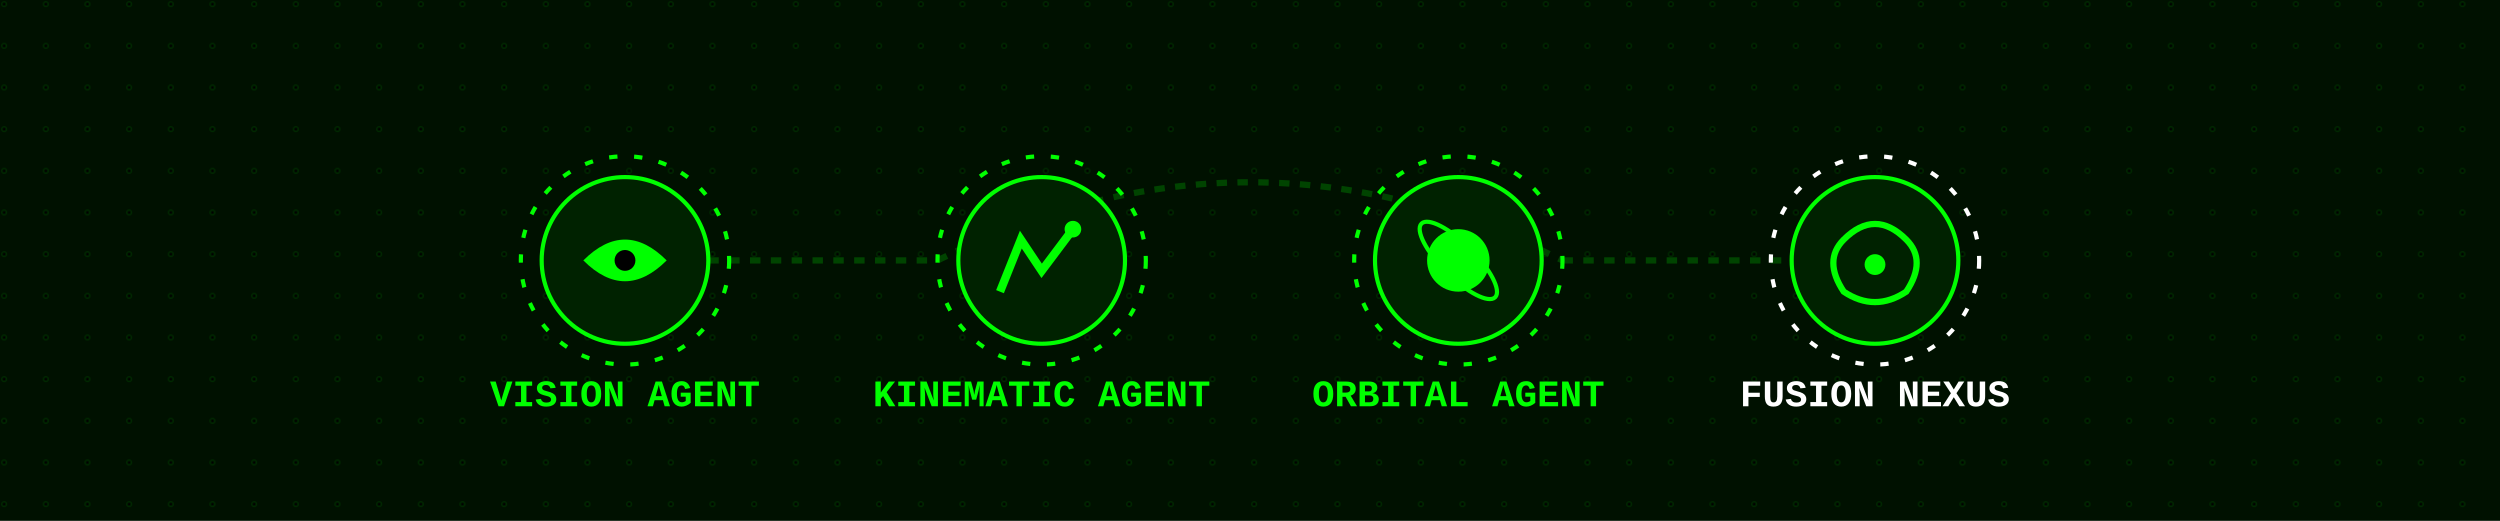
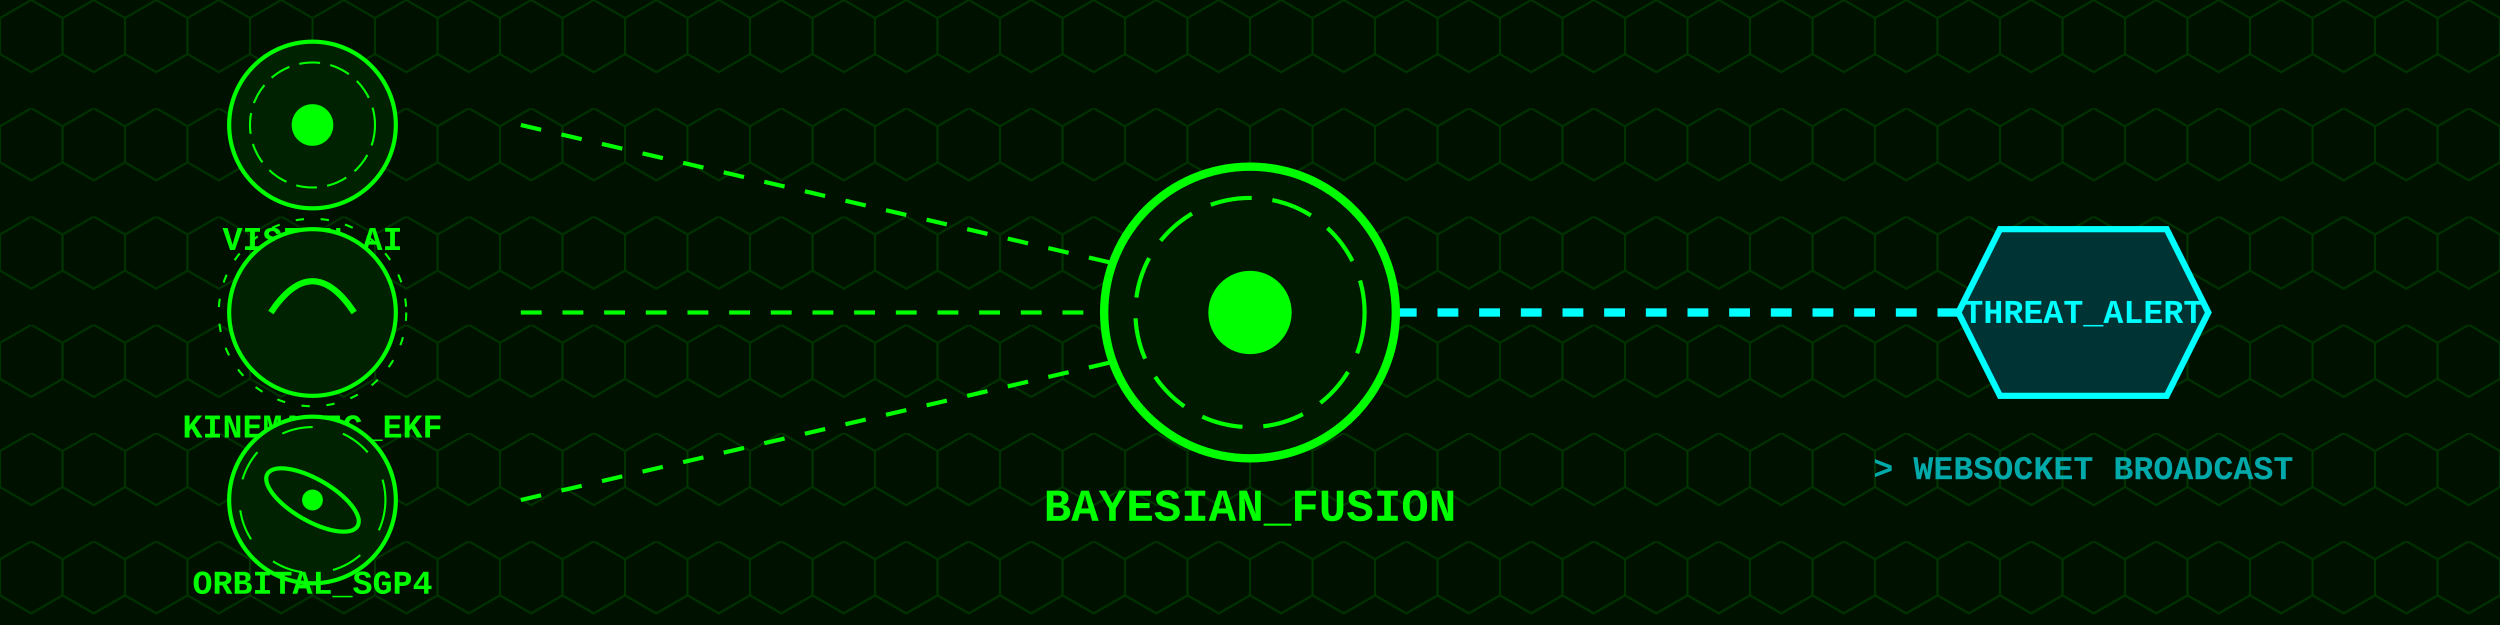
- <svg xmlns="http://www.w3.org/2000/svg" viewBox="0 0 1200 250" width="100%" height="100%">
+ <svg xmlns="http://www.w3.org/2000/svg" viewBox="0 0 1200 300" width="100%" height="100%">
  <defs>
    <style>
-       @keyframes spin { 100% { transform: rotate(360deg); } }
-       @keyframes bob { 0%, 100% { transform: translateY(0); } 50% { transform: translateY(-15px); } }
-       @keyframes blink { 0%, 100% { opacity: 1; } 50% { opacity: 0.3; } }
      .bg { fill: #001100; }
-       .grid { stroke: rgba(0, 255, 0, 0.1); stroke-width: 1; }
-       .ring { fill: none; stroke: #00ff00; stroke-width: 2; stroke-dasharray: 4 8; animation: spin 10s linear infinite; }
-       .icon-bg { fill: #002200; stroke: #00ff00; stroke-width: 2; }
-       .icon-fill { fill: #00ff00; }
-       .text { font-family: 'Courier New', monospace; font-size: 18px; fill: #00ff00; font-weight: bold; text-anchor: middle; text-shadow: 0 0 5px #00ff00; }
-       .link { fill: none; stroke: #004400; stroke-width: 3; stroke-dasharray: 5 5; animation: blink 2s infinite; }
+       .grid { stroke: #003300; stroke-width: 1; }
+       .text-title { font-family: 'Courier New', monospace; font-size: 16px; fill: #00ff00; font-weight: bold; text-anchor: middle; }
+       @keyframes pulseOp { 0%, 100% { opacity: 0.5; } 50% { opacity: 1; } }
+       @keyframes dash { to { stroke-dashoffset: -40; } }
+       .stream { fill: none; stroke: #00ff00; stroke-width: 2; stroke-dasharray: 10 10; animation: dash 1s linear infinite; }
    </style>
-     <pattern id="dot-grid" width="20" height="20" patternUnits="userSpaceOnUse">
-       <circle cx="2" cy="2" r="1" class="grid" />
+     <pattern id="hex" width="30" height="51.96" patternUnits="userSpaceOnUse">
+       <path d="M15 0 L30 8.66 L30 25.98 L15 34.64 L0 25.98 L0 8.66 Z" fill="none" class="grid" />
    </pattern>
  </defs>
-   <rect width="1200" height="250" class="bg" />
-   <rect width="1200" height="250" fill="url(#dot-grid)" />
-   <path d="M 300 125 L 450 125 M 750 125 L 900 125" class="link" />
-   <path d="M 450 125 Q 600 50 750 125" class="link" style="animation-delay: 0.5s;" />
-   <g transform="translate(300, 125)">
-     <g style="animation: bob 4s infinite ease-in-out;">
-       <circle cx="0" cy="0" r="40" class="icon-bg" />
-       <circle cx="0" cy="0" r="50" class="ring" />
-       <path d="M -20 0 Q 0 -20 20 0 Q 0 20 -20 0 Z" class="icon-fill" />
-       <circle cx="0" cy="0" r="5" fill="#000" />
-       <text y="70" class="text">VISION AGENT</text>
-     </g>
+   <rect width="1200" height="300" class="bg" />
+   <rect width="1200" height="300" fill="url(#hex)" />
+   <path d="M 250 150 L 550 150" class="stream" />
+   <path d="M 250 60 L 550 130" class="stream" />
+   <path d="M 250 240 L 550 170" class="stream" />
+   <path d="M 650 150 L 950 150" class="stream" style="stroke:#00ffff; stroke-width:4;" />
+   <g transform="translate(150, 60)">
+     <circle cx="0" cy="0" r="40" fill="#002200" stroke="#00ff00" stroke-width="2" />
+     <circle cx="0" cy="0" r="30" fill="none" stroke="#00ff00" stroke-dasharray="10 5">
+       <animateTransform attributeName="transform" type="rotate" from="0" to="360" dur="10s" repeatCount="indefinite" />
+     </circle>
+     <circle cx="0" cy="0" r="10" fill="#00ff00" style="animation: pulseOp 2s infinite;" />
+     <text y="60" class="text-title">VISION_AI</text>
  </g>
-   <g transform="translate(500, 125)">
-     <g style="animation: bob 4s infinite ease-in-out 1s;">
-       <circle cx="0" cy="0" r="40" class="icon-bg" />
-       <circle cx="0" cy="0" r="50" class="ring" style="animation-direction: reverse;" />
-       <path d="M -20 15 L -10 -10 L 0 5 L 15 -15" fill="none" stroke="#00ff00" stroke-width="4" />
-       <circle cx="15" cy="-15" r="4" class="icon-fill" />
-       <text y="70" class="text">KINEMATIC AGENT</text>
-     </g>
+   <g transform="translate(150, 150)">
+     <circle cx="0" cy="0" r="40" fill="#002200" stroke="#00ff00" stroke-width="2" />
+     <path d="M-20 0 Q0 -30 20 0" fill="none" stroke="#00ff00" stroke-width="3" />
+     <circle cx="0" cy="0" r="45" fill="none" stroke="#00ff00" stroke-dasharray="4 8">
+       <animateTransform attributeName="transform" type="rotate" from="360" to="0" dur="8s" repeatCount="indefinite" />
+     </circle>
+     <text y="60" class="text-title">KINEMATIC_EKF</text>
  </g>
-   <g transform="translate(700, 125)">
-     <g style="animation: bob 4s infinite ease-in-out 2s;">
-       <circle cx="0" cy="0" r="40" class="icon-bg" />
-       <circle cx="0" cy="0" r="50" class="ring" />
-       <circle cx="0" cy="0" r="15" class="icon-fill" />
-       <ellipse cx="0" cy="0" rx="25" ry="8" fill="none" stroke="#00ff00" stroke-width="2" transform="rotate(45)" />
-       <text y="70" class="text">ORBITAL AGENT</text>
-     </g>
+   <g transform="translate(150, 240)">
+     <circle cx="0" cy="0" r="40" fill="#002200" stroke="#00ff00" stroke-width="2" />
+     <ellipse cx="0" cy="0" rx="25" ry="10" fill="none" stroke="#00ff00" stroke-width="2" transform="rotate(30)" />
+     <circle cx="0" cy="0" r="5" fill="#00ff00" />
+     <circle cx="0" cy="0" r="35" fill="none" stroke="#00ff00" stroke-dasharray="15 15">
+       <animateTransform attributeName="transform" type="rotate" from="0" to="360" dur="5s" repeatCount="indefinite" />
+     </circle>
+     <text y="45" class="text-title">ORBITAL_SGP4</text>
  </g>
-   <g transform="translate(900, 125)">
-     <g style="animation: bob 4s infinite ease-in-out 3s;">
-       <circle cx="0" cy="0" r="40" class="icon-bg" />
-       <circle cx="0" cy="0" r="50" class="ring" style="animation-direction: reverse; stroke: #fff;" />
-       <path d="M -15 -10 Q 0 -25 15 -10 Q 25 0 15 15 Q 0 25 -15 15 Q -25 0 -15 -10 Z" fill="none" stroke="#00ff00" stroke-width="3" />
-       <circle cx="0" cy="2" r="5" class="icon-fill" style="animation: blink 1s infinite;" />
-       <text y="70" class="text" style="fill: #fff;">FUSION NEXUS</text>
-     </g>
+   <g transform="translate(600, 150)">
+     <circle cx="0" cy="0" r="70" fill="#001a00" stroke="#00ff00" stroke-width="4" />
+     <circle cx="0" cy="0" r="55" fill="none" stroke="#00ff00" stroke-width="2" stroke-dasharray="20 10">
+       <animateTransform attributeName="transform" type="rotate" from="0" to="-360" dur="15s" repeatCount="indefinite" />
+     </circle>
+     <circle cx="0" cy="0" r="20" fill="#00ff00" style="animation: pulseOp 1.5s infinite;" />
+     <text y="100" class="text-title" style="font-size: 22px;">BAYESIAN_FUSION</text>
+   </g>
+   <g transform="translate(1000, 150)">
+     <polygon points="-40,-40 40,-40 60,0 40,40 -40,40 -60,0" fill="#003333" stroke="#00ffff" stroke-width="3" />
+     <text y="5" class="text-title" style="fill: #00ffff;">THREAT_ALERT</text>
+     <text y="80" class="text-title" style="fill: #00aaaa;">&gt; WEBSOCKET BROADCAST</text>
  </g>
</svg>
